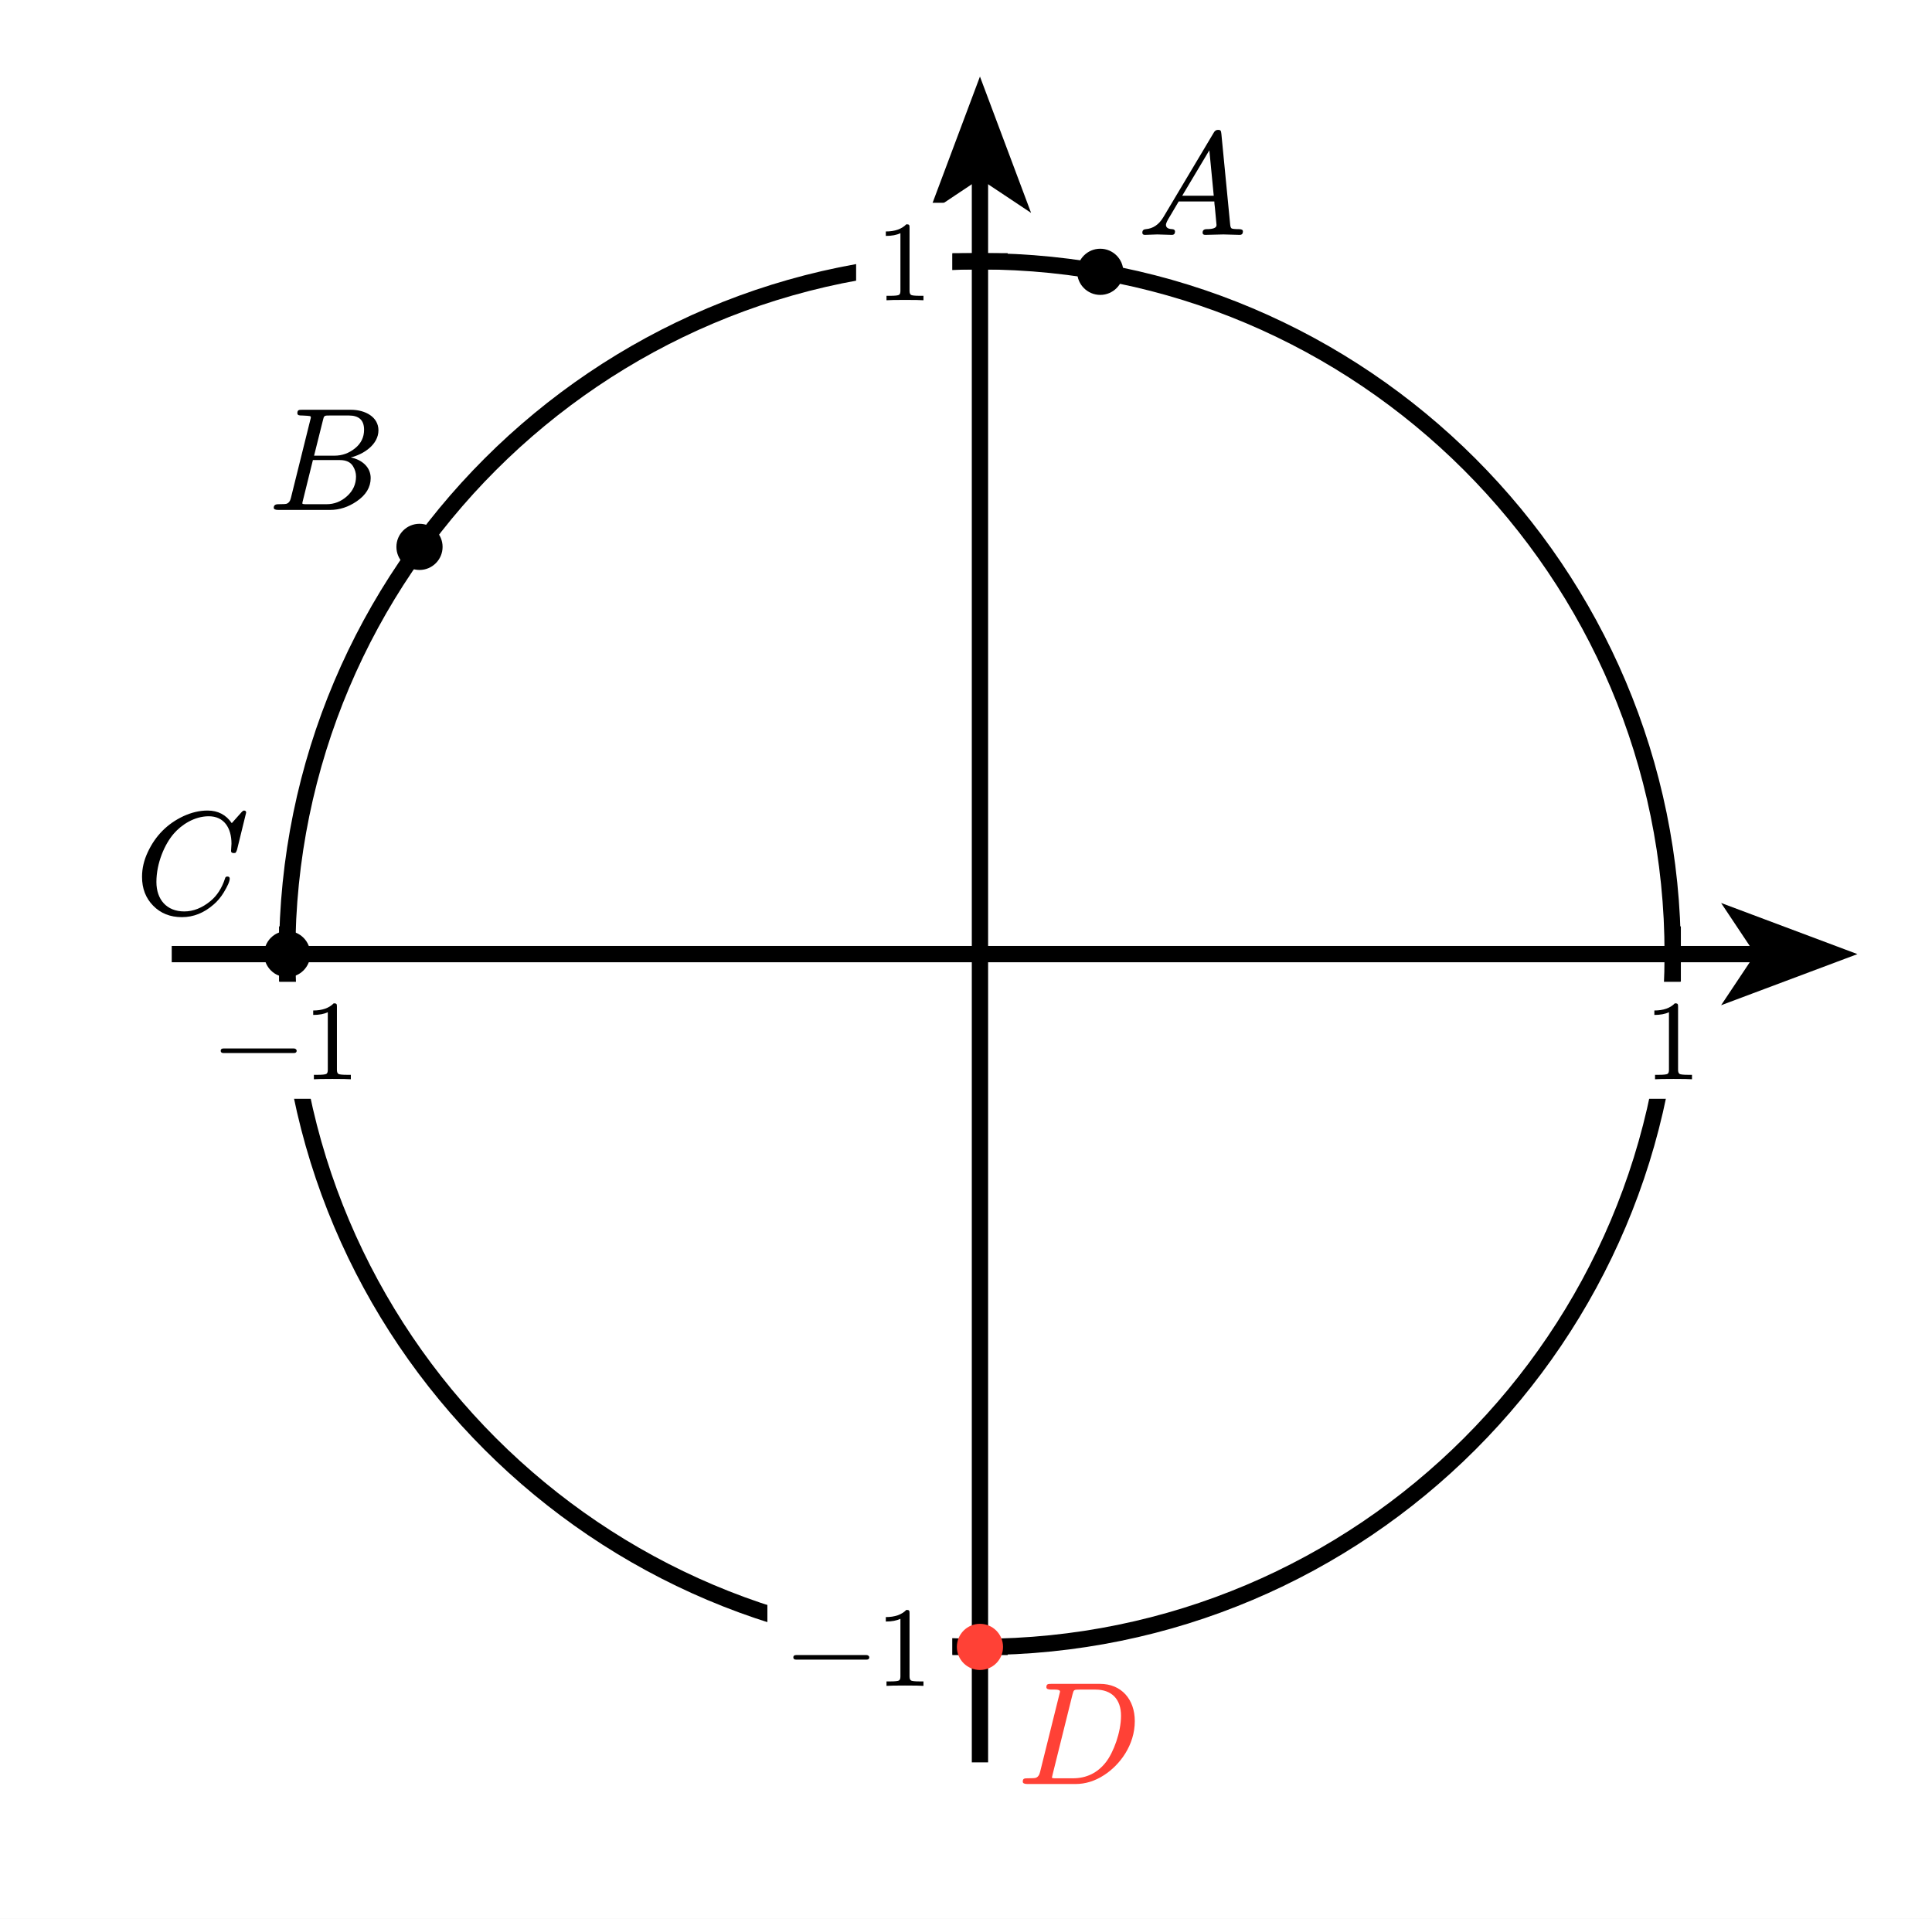
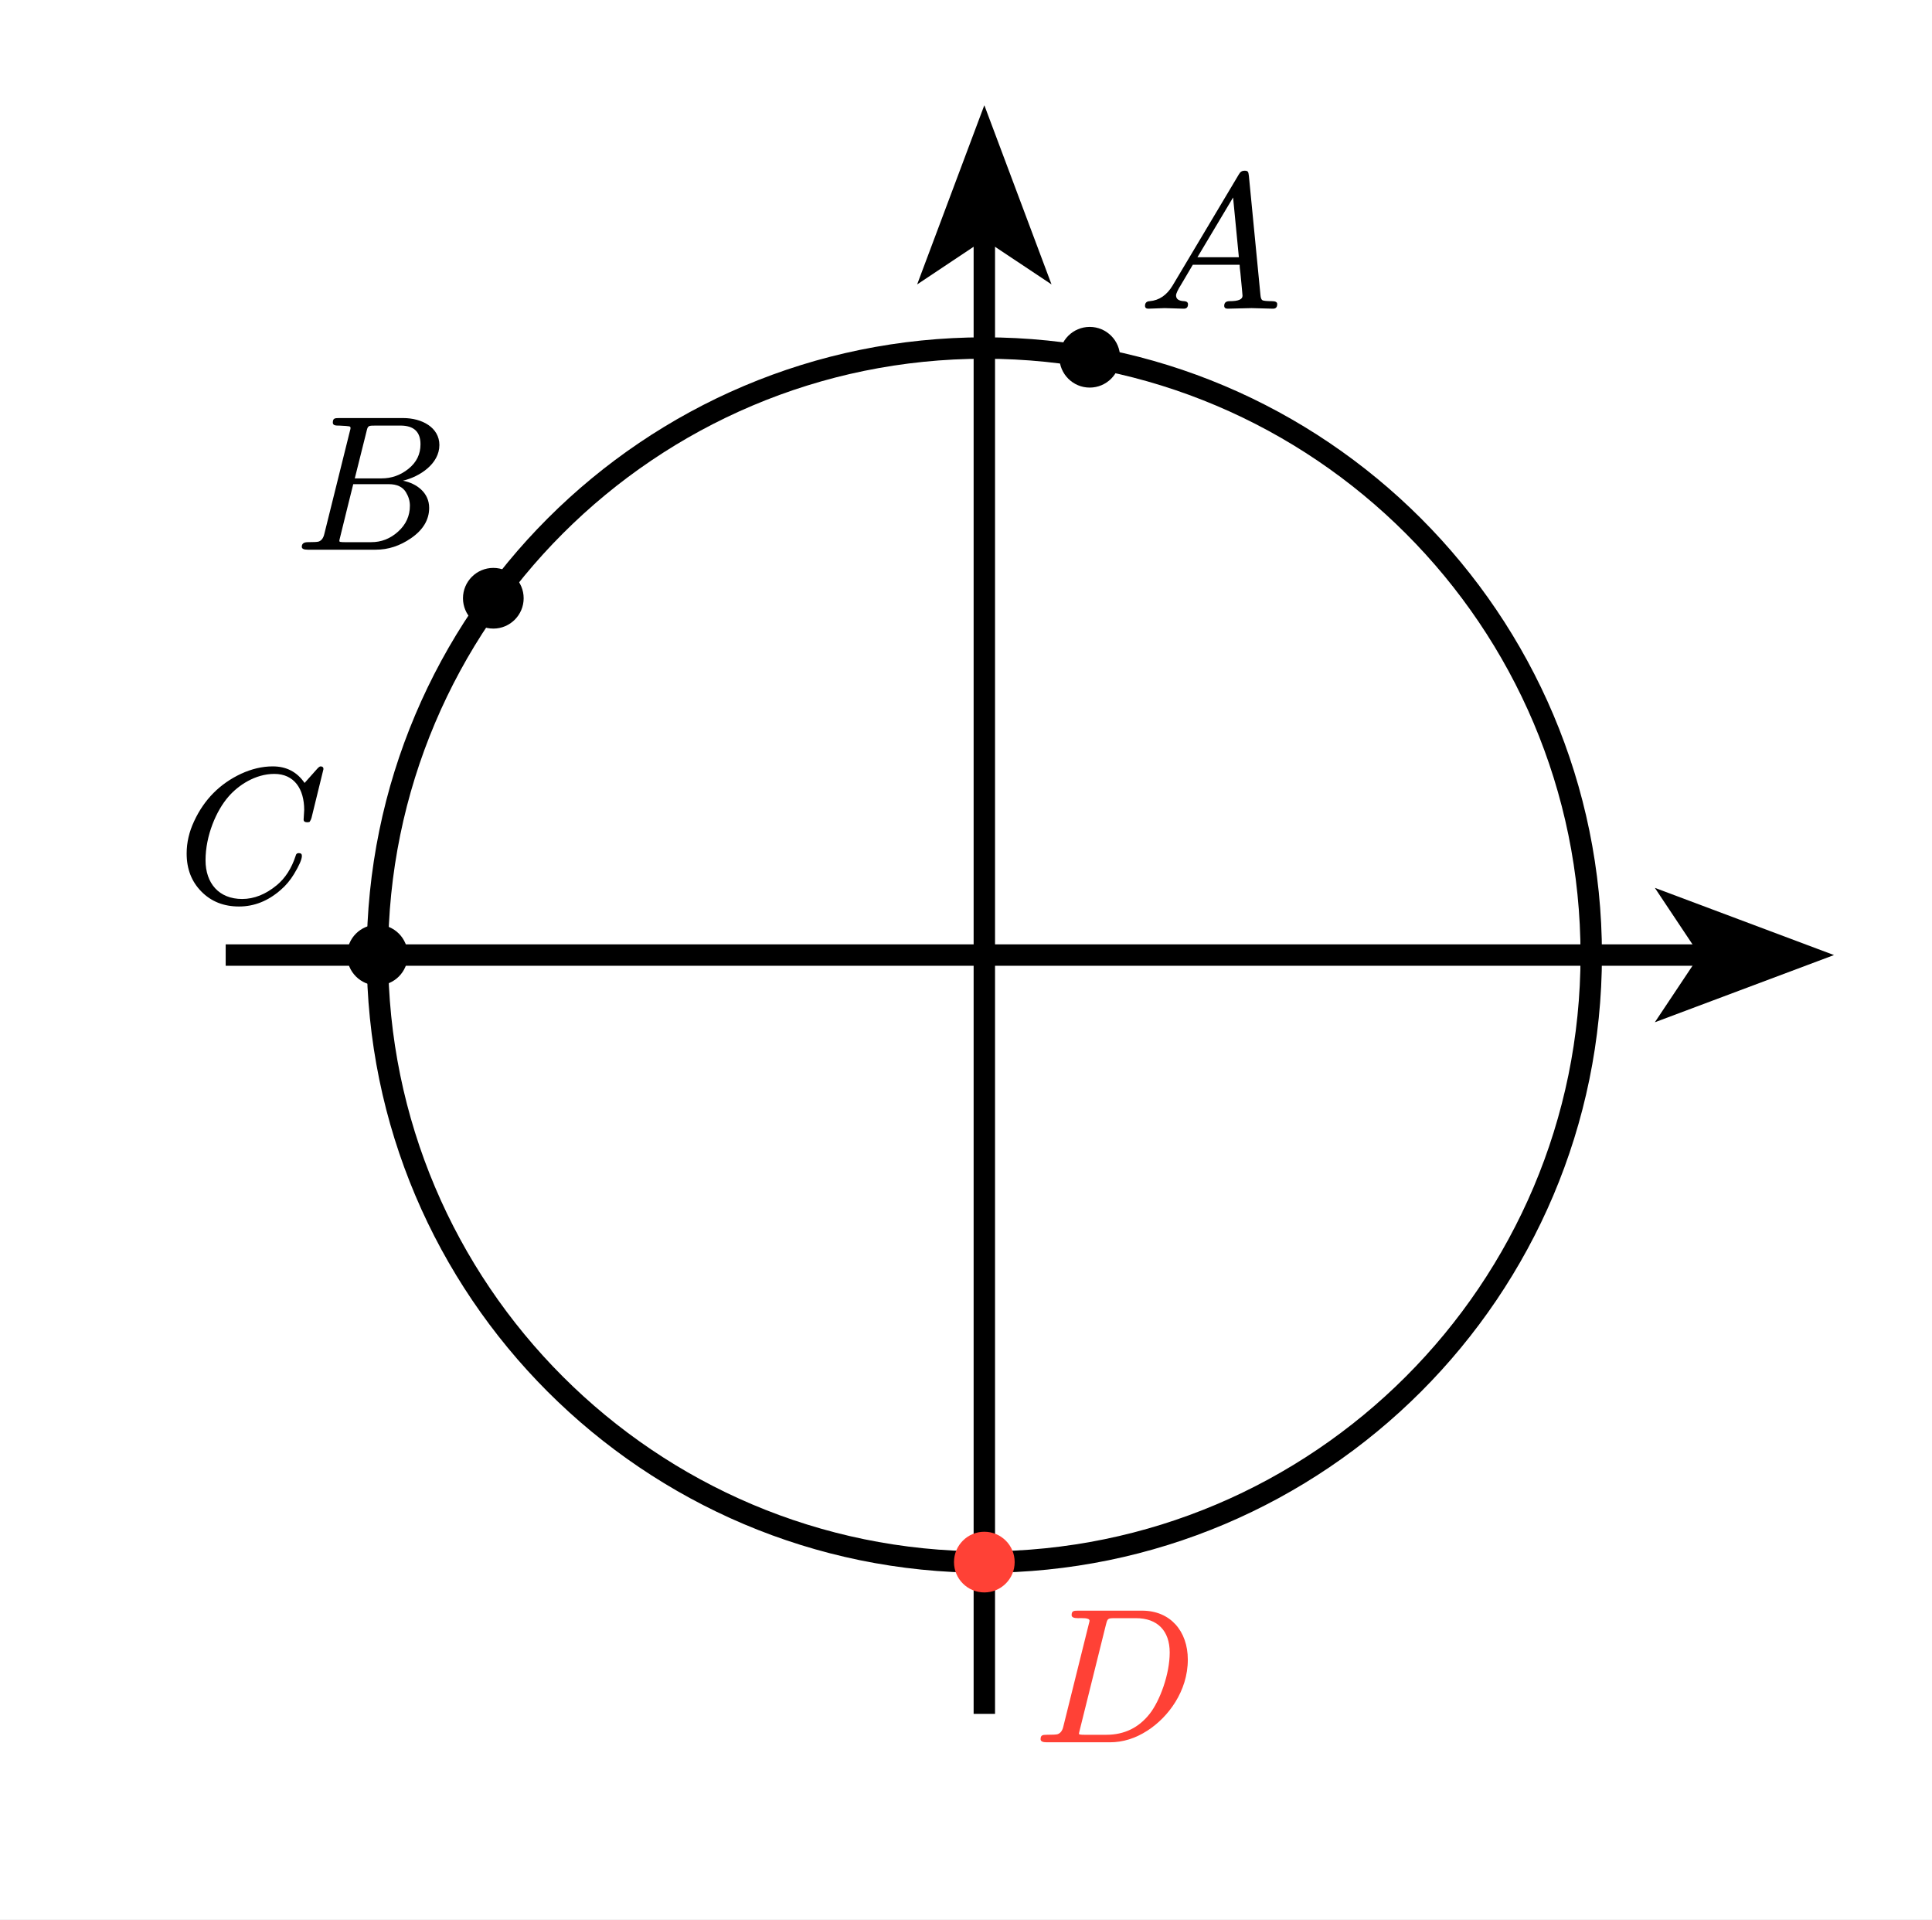
- <svg xmlns="http://www.w3.org/2000/svg" xmlns:xlink="http://www.w3.org/1999/xlink" viewBox="0 0 118.581 117.758" width="118.581pt" height="117.758pt">
-   <path fill="#ffffff" fill-rule="nonzero" d="M 0 0v 117.758h 118.581v -117.758Z " />
+ <svg xmlns="http://www.w3.org/2000/svg" xmlns:xlink="http://www.w3.org/1999/xlink" viewBox="0 0 90.235 89.627" width="90.235pt" height="89.627pt">
+   <path fill="#ffffff" fill-rule="nonzero" d="M 0 0v 89.627h 90.235v -89.627Z " />
  <g transform="translate(6 6)">
-     <path fill="none" stroke="#000000" stroke-width="1" stroke-linecap="butt" stroke-linejoin="miter" stroke-miterlimit="4" transform="translate(4.540819 52.55615)" d="M 0 0m 0 0h 97.789" />
-     <path fill="#000000" fill-rule="nonzero" stroke="#000000" stroke-width="1" stroke-linecap="butt" stroke-linejoin="miter" stroke-miterlimit="4" stroke-dashoffset="0" stroke-dasharray="" transform="translate(100.9121 50.43016)" d="M 0 0m 5.669 2.126l -5.669 -2.126l 1.417 2.126l -1.417 2.126l 5.669 -2.126Z " />
-     <path fill="none" stroke="#000000" stroke-width="1" stroke-linecap="butt" stroke-linejoin="miter" stroke-miterlimit="4" transform="translate(54.14712 4.37385)" d="M 0 0m 0 97.789v -97.789" />
-     <path fill="#000000" fill-rule="nonzero" stroke="#000000" stroke-width="1" stroke-linecap="butt" stroke-linejoin="miter" stroke-miterlimit="4" stroke-dashoffset="0" stroke-dasharray="" transform="translate(52.02113 0.1218815)" d="M 0 0m 2.126 0l -2.126 5.669l 2.126 -1.417l 2.126 1.417l -2.126 -5.669Z " />
-     <path fill="none" stroke="#000000" stroke-width="1" stroke-linecap="butt" stroke-linejoin="miter" stroke-miterlimit="4" transform="translate(11.62743 10.03646)" d="M 0 0m 42.52 0c -23.462 0 -42.52 19.058 -42.52 42.52c 0 23.462 19.058 42.52 42.52 42.52c 23.462 0 42.52 -19.058 42.52 -42.52c 0 -23.462 -19.058 -42.52 -42.52 -42.52Z " />
-     <path fill="none" stroke="#000000" stroke-width="1" stroke-linecap="butt" stroke-linejoin="miter" stroke-miterlimit="4" transform="translate(96.6668 50.85536)" d="M 0 0m 0 3.402v -3.402" />
-     <path fill="none" stroke="#000000" stroke-width="1" stroke-linecap="butt" stroke-linejoin="miter" stroke-miterlimit="4" transform="translate(52.44633 10.03646)" d="M 0 0m 0 0h 3.402" />
-     <path fill="none" stroke="#000000" stroke-width="1" stroke-linecap="butt" stroke-linejoin="miter" stroke-miterlimit="4" transform="translate(11.62743 50.85536)" d="M 0 0m 0 3.402v -3.402" />
-     <path fill="none" stroke="#000000" stroke-width="1" stroke-linecap="butt" stroke-linejoin="miter" stroke-miterlimit="4" transform="translate(52.44633 95.07583)" d="M 0 0h 3.402" />
-     <path fill="none" transform="translate(92.01602 52.55615)" d="M 0 0m 0 0h 9.302v 10.583h -9.302v -10.583Z " />
-     <g transform="translate(92.01602 52.55615)">
-       <g transform="translate(1.700787 1.700787)">
-         <path fill="#ffffff" fill-rule="nonzero" d="M 0 0v 7.181h 5.9v -7.181Z " />
-         <g transform="matrix(1 0 0 -1 1.2 5.981)">
-           <use xlink:href="#gB216BB1B0EA080AA2B4C66AB32F8ECAE" x="0" y="0" fill="#000000" fill-rule="nonzero" />
-         </g>
-       </g>
-     </g>
-     <path fill="none" transform="translate(4.253646 52.55615)" d="M 0 0m 0 0h 14.748v 10.583h -14.748v -10.583Z " />
-     <g transform="translate(4.253646 52.55615)">
-       <g transform="translate(1.700787 1.700787)">
-         <path fill="#ffffff" fill-rule="nonzero" d="M 0 0v 7.181h 11.346v -7.181Z " />
-         <g transform="matrix(1 0 0 -1 1.2 5.981)">
-           <use xlink:href="#g40B6DE427AD26DA06F0DCAD6C029FCC4" x="0" y="0" fill="#000000" fill-rule="nonzero" />
-         </g>
-         <g transform="matrix(1 0 0 -1 6.646 5.981)">
-           <use xlink:href="#gB216BB1B0EA080AA2B4C66AB32F8ECAE" x="0" y="0" fill="#000000" fill-rule="nonzero" />
-         </g>
-       </g>
-     </g>
-     <path fill="none" transform="translate(44.84554 4.745176)" d="M 0 0m 0 0h 9.302v 10.583h -9.302v -10.583Z " />
-     <g transform="translate(44.84554 4.745176)">
-       <g transform="translate(1.700787 1.700787)">
-         <path fill="#ffffff" fill-rule="nonzero" d="M 0 0v 7.181h 5.9v -7.181Z " />
-         <g transform="matrix(1 0 0 -1 1.2 5.981)">
-           <use xlink:href="#gB216BB1B0EA080AA2B4C66AB32F8ECAE" x="0" y="0" fill="#000000" fill-rule="nonzero" />
-         </g>
-       </g>
-     </g>
-     <path fill="none" transform="translate(39.39954 89.78455)" d="M 0 0h 14.748v 10.583h -14.748v -10.583Z " />
-     <g transform="translate(39.39954 89.78455)">
-       <g transform="translate(1.700787 1.700787)">
-         <path fill="#ffffff" fill-rule="nonzero" d="M 0 0v 7.181h 11.346v -7.181Z " />
-         <g transform="matrix(1 0 0 -1 1.2 5.981)">
-           <use xlink:href="#g40B6DE427AD26DA06F0DCAD6C029FCC4" x="0" y="0" fill="#000000" fill-rule="nonzero" />
-         </g>
-         <g transform="matrix(1 0 0 -1 6.646 5.981)">
-           <use xlink:href="#gB216BB1B0EA080AA2B4C66AB32F8ECAE" x="0" y="0" fill="#000000" fill-rule="nonzero" />
-         </g>
-       </g>
-     </g>
-     <path fill="#000000" fill-rule="nonzero" transform="translate(60.11326 9.26511)" d="M 0 0m 1.417 0c -0.782 0 -1.417 0.635 -1.417 1.417c 0 0.782 0.635 1.417 1.417 1.417c 0.782 0 1.417 -0.635 1.417 -1.417c 0 -0.782 -0.635 -1.417 -1.417 -1.417Z " />
-     <path fill="none" transform="translate(61.53058)" d="M 0 0m 0 0h 11.285v 10.682h -11.285v -10.682Z " />
-     <g transform="translate(61.53058 0)">
+     <path fill="none" stroke="#000000" stroke-width="1" stroke-linecap="butt" stroke-linejoin="miter" stroke-miterlimit="4" transform="translate(4.540819 38.59824)" d="M 0 0m 0 0h 69.442" />
+     <path fill="#000000" fill-rule="nonzero" stroke="#000000" stroke-width="1" stroke-linecap="butt" stroke-linejoin="miter" stroke-miterlimit="4" stroke-dashoffset="0" stroke-dasharray="" transform="translate(72.56564 36.47226)" d="M 0 0m 5.669 2.126l -5.669 -2.126l 1.417 2.126l -1.417 2.126l 5.669 -2.126Z " />
+     <path fill="none" stroke="#000000" stroke-width="1" stroke-linecap="butt" stroke-linejoin="miter" stroke-miterlimit="4" transform="translate(39.97389 4.589173)" d="M 0 0m 0 69.442v -69.442" />
+     <path fill="#000000" fill-rule="nonzero" stroke="#000000" stroke-width="1" stroke-linecap="butt" stroke-linejoin="miter" stroke-miterlimit="4" stroke-dashoffset="0" stroke-dasharray="" transform="translate(37.84791 0.3372046)" d="M 0 0m 2.126 0l -2.126 5.669l 2.126 -1.417l 2.126 1.417l -2.126 -5.669Z " />
+     <path fill="none" stroke="#000000" stroke-width="1" stroke-linecap="butt" stroke-linejoin="miter" stroke-miterlimit="4" transform="translate(11.62743 10.25179)" d="M 0 0m 28.346 0c -15.641 0 -28.346 12.705 -28.346 28.346c 0 15.641 12.705 28.346 28.346 28.346c 15.641 0 28.346 -12.705 28.346 -28.346c 0 -15.641 -12.705 -28.346 -28.346 -28.346Z " />
+     <path fill="#000000" fill-rule="nonzero" transform="translate(43.47888 9.26511)" d="M 0 0m 1.417 0c -0.782 0 -1.417 0.635 -1.417 1.417c 0 0.782 0.635 1.417 1.417 1.417c 0.782 0 1.417 -0.635 1.417 -1.417c 0 -0.782 -0.635 -1.417 -1.417 -1.417Z " />
+     <path fill="none" transform="translate(44.8962)" d="M 0 0m 0 0h 11.285v 10.682h -11.285v -10.682Z " />
+     <g transform="translate(44.8962 0)">
      <g transform="matrix(1 0 0 -1 2.267717 8.414717)">
        <use xlink:href="#gF621B97362565FBD9CE1BD70B62EB017" x="0" y="0" fill="#000000" fill-rule="nonzero" />
      </g>
    </g>
-     <path fill="#000000" fill-rule="nonzero" transform="translate(18.33065 26.14638)" d="M 0 0m 1.417 0c -0.782 0 -1.417 0.635 -1.417 1.417c 0 0.782 0.635 1.417 1.417 1.417c 0.782 0 1.417 -0.635 1.417 -1.417c 0 -0.782 -0.635 -1.417 -1.417 -1.417Z " />
-     <path fill="none" transform="translate(8.156537 16.88127)" d="M 0 0m 0 0h 11.591v 10.682h -11.591v -10.682Z " />
-     <g transform="translate(8.156537 16.88127)">
+     <path fill="#000000" fill-rule="nonzero" transform="translate(15.6238 20.51929)" d="M 0 0m 1.417 0c -0.782 0 -1.417 0.635 -1.417 1.417c 0 0.782 0.635 1.417 1.417 1.417c 0.782 0 1.417 -0.635 1.417 -1.417c 0 -0.782 -0.635 -1.417 -1.417 -1.417Z " />
+     <path fill="none" transform="translate(5.449691 11.25418)" d="M 0 0m 0 0h 11.591v 10.682h -11.591v -10.682Z " />
+     <g transform="translate(5.449691 11.25418)">
      <g transform="matrix(1 0 0 -1 2.267717 8.414717)">
        <use xlink:href="#g38FEBF4D5BDB74213E742FACAF59DA0C" x="0" y="0" fill="#000000" fill-rule="nonzero" />
      </g>
    </g>
-     <path fill="#000000" fill-rule="nonzero" transform="translate(10.21011 51.13883)" d="M 0 0m 1.417 0c -0.782 0 -1.417 0.635 -1.417 1.417c 0 0.782 0.635 1.417 1.417 1.417c 0.782 0 1.417 -0.635 1.417 -1.417c 0 -0.782 -0.635 -1.417 -1.417 -1.417Z " />
-     <path fill="none" transform="translate(0 41.67572)" d="M 0 0m 0 0h 11.627v 10.88h -11.627v -10.88Z " />
-     <g transform="translate(0 41.67572)">
+     <path fill="#000000" fill-rule="nonzero" transform="translate(10.21011 37.18092)" d="M 0 0m 1.417 0c -0.782 0 -1.417 0.635 -1.417 1.417c 0 0.782 0.635 1.417 1.417 1.417c 0.782 0 1.417 -0.635 1.417 -1.417c 0 -0.782 -0.635 -1.417 -1.417 -1.417Z " />
+     <path fill="none" transform="translate(0 27.71781)" d="M 0 0m 0 0h 11.627v 10.88h -11.627v -10.88Z " />
+     <g transform="translate(0 27.71781)">
      <g transform="matrix(1 0 0 -1 2.267717 8.414717)">
        <use xlink:href="#g4E30F705D2ED340276861A343CBE3C10" x="0" y="0" fill="#000000" fill-rule="nonzero" />
      </g>
    </g>
-     <path fill="#ff4136" fill-rule="nonzero" transform="translate(52.7298 93.65851)" d="M 0 0m 1.417 0c -0.782 0 -1.417 0.635 -1.417 1.417c 0 0.782 0.635 1.417 1.417 1.417c 0.782 0 1.417 -0.635 1.417 -1.417c 0 -0.782 -0.635 -1.417 -1.417 -1.417Z " />
-     <path fill="none" transform="translate(54.14712 95.07583)" d="M 0 0h 12.023v 10.682h -12.023v -10.682Z " />
-     <g transform="translate(54.14712 95.07583)">
+     <path fill="#ff4136" fill-rule="nonzero" transform="translate(38.55657 65.52738)" d="M 0 0m 1.417 0c -0.782 0 -1.417 0.635 -1.417 1.417c 0 0.782 0.635 1.417 1.417 1.417c 0.782 0 1.417 -0.635 1.417 -1.417c 0 -0.782 -0.635 -1.417 -1.417 -1.417Z " />
+     <path fill="none" transform="translate(39.97389 66.9447)" d="M 0 0m 0 0h 12.023v 10.682h -12.023v -10.682Z " />
+     <g transform="translate(39.97389 66.9447)">
      <g transform="matrix(1 0 0 -1 2.267717 8.414717)">
        <use xlink:href="#gCDA81E69D1B4FCBAB8E44B0131293CBD" x="0" y="0" fill="#ff4136" fill-rule="nonzero" />
      </g>
    </g>
  </g>
  <defs>
-     <symbol id="gB216BB1B0EA080AA2B4C66AB32F8ECAE" overflow="visible">
-       <path d="M 0 0m 1.883 4.662c -0.287 -0.294 -0.707 -0.441 -1.26 -0.441v -0.273c 0.364 0 0.665 0.056 0.896 0.168v -3.542c 0 -0.126 -0.028 -0.21 -0.091 -0.245c -0.063 -0.035 -0.238 -0.056 -0.518 -0.056h -0.245v -0.273c 0.175 0.014 0.553 0.021 1.134 0.021c 0.581 0 0.959 -0.007 1.134 -0.021v 0.273h -0.245c -0.287 0 -0.462 0.021 -0.518 0.056c -0.056 0.035 -0.091 0.119 -0.091 0.245v 3.878c 0 0.168 -0.014 0.21 -0.196 0.21Z " />
-     </symbol>
-     <symbol id="g40B6DE427AD26DA06F0DCAD6C029FCC4" overflow="visible">
-       <path d="M 0 0m 4.886 1.89h -4.326c -0.112 0 -0.168 -0.049 -0.168 -0.14c 0 -0.091 0.056 -0.14 0.168 -0.14h 4.326c 0.112 0 0.168 0.049 0.168 0.14c 0 0.084 -0.084 0.14 -0.168 0.14Z " />
-     </symbol>
    <symbol id="gF621B97362565FBD9CE1BD70B62EB017" overflow="visible">
      <path d="M 0 0m 1.233 0.027c 0.162 0 0.72 -0.027 0.891 -0.027c 0.135 0 0.198 0.072 0.198 0.207c 0 0.081 -0.054 0.135 -0.171 0.144c -0.261 0.009 -0.387 0.099 -0.387 0.27c 0 0.081 0.081 0.261 0.252 0.531c 0.243 0.405 0.414 0.702 0.531 0.9h 2.187c 0 -0.063 0.009 -0.189 0.036 -0.387c 0.063 -0.657 0.099 -1.017 0.099 -1.062c 0 -0.171 -0.198 -0.252 -0.603 -0.252c -0.171 0 -0.252 -0.072 -0.252 -0.216c 0 -0.09 0.054 -0.135 0.162 -0.135c 0.216 0 0.9 0.027 1.116 0.027c 0.18 0 0.819 -0.027 0.999 -0.027c 0.135 0 0.198 0.072 0.198 0.216c 0 0.09 -0.081 0.135 -0.243 0.135c -0.252 0 -0.405 0.018 -0.45 0.045c -0.045 0.027 -0.081 0.108 -0.09 0.243l -0.54 5.562c -0.027 0.171 -0.018 0.243 -0.207 0.243c -0.108 0 -0.198 -0.054 -0.261 -0.171l -3.096 -5.193c -0.27 -0.45 -0.63 -0.693 -1.071 -0.729c -0.144 -0.009 -0.216 -0.081 -0.216 -0.216c 0 -0.09 0.054 -0.135 0.153 -0.135c 0.144 0 0.621 0.027 0.765 0.027Z m 3.195 5.166l 0.27 -2.79h -1.935Z " />
    </symbol>
    <symbol id="g38FEBF4D5BDB74213E742FACAF59DA0C" overflow="visible">
      <path d="M 0 0m 6.804 4.887c 0 0.819 -0.81 1.26 -1.692 1.26h -2.988c -0.207 0 -0.297 -0.009 -0.297 -0.216c 0 -0.144 0.18 -0.135 0.288 -0.135c 0.27 -0.009 0.432 -0.027 0.477 -0.036c 0.045 -0.009 0.063 -0.036 0.063 -0.081c 0 -0.018 -0.009 -0.072 -0.036 -0.162l -1.188 -4.779c -0.045 -0.198 -0.135 -0.315 -0.27 -0.36c -0.063 -0.018 -0.225 -0.027 -0.504 -0.027c -0.189 0 -0.279 -0.072 -0.279 -0.216c 0 -0.09 0.09 -0.135 0.279 -0.135h 3.177c 0.585 0 1.125 0.18 1.638 0.531c 0.567 0.387 0.855 0.864 0.855 1.422c 0 0.711 -0.585 1.143 -1.224 1.269c 0.792 0.189 1.701 0.792 1.701 1.665Z m -1.818 0.909c 0.621 0 0.936 -0.288 0.936 -0.873c 0 -0.459 -0.18 -0.837 -0.558 -1.143c -0.378 -0.306 -0.801 -0.45 -1.26 -0.45h -1.251l 0.54 2.16c 0.072 0.306 0.072 0.306 0.45 0.306Z m 0.252 -3.105c 0.126 -0.207 0.189 -0.414 0.189 -0.639c 0 -0.468 -0.18 -0.873 -0.549 -1.206c -0.369 -0.333 -0.783 -0.495 -1.26 -0.495h -1.215c -0.09 0 -0.153 0 -0.189 0.009c -0.054 0 -0.081 0.018 -0.081 0.045c 0 0.009 0 0.036 0.009 0.072c 0.279 1.143 0.495 2.007 0.639 2.583h 1.656c 0.387 0 0.648 -0.126 0.801 -0.369Z " />
    </symbol>
    <symbol id="g4E30F705D2ED340276861A343CBE3C10" overflow="visible">
      <path d="M 0 0m 1.332 1.962c 0 1.152 0.504 2.322 1.071 2.97c 0.459 0.531 1.251 1.062 2.142 1.062c 0.936 0 1.395 -0.711 1.395 -1.683c 0 -0.081 -0.027 -0.369 -0.027 -0.45c 0 -0.081 0.054 -0.126 0.171 -0.126c 0.045 0 0.081 0.009 0.108 0.018c 0.045 0.063 0.072 0.126 0.09 0.189l 0.558 2.277c 0 0.081 -0.045 0.126 -0.135 0.126c -0.036 0 -0.09 -0.036 -0.162 -0.117l -0.585 -0.657c -0.351 0.513 -0.846 0.774 -1.485 0.774c -0.495 0 -0.981 -0.117 -1.476 -0.342c -0.999 -0.468 -1.728 -1.206 -2.196 -2.214c -0.234 -0.495 -0.351 -0.999 -0.351 -1.512c 0 -0.72 0.225 -1.305 0.684 -1.773c 0.459 -0.468 1.044 -0.702 1.764 -0.702c 0.711 0 1.359 0.261 1.944 0.774c 0.243 0.207 0.45 0.459 0.621 0.738c 0.243 0.405 0.369 0.684 0.369 0.855c 0 0.081 -0.045 0.126 -0.144 0.126c -0.081 0 -0.126 -0.036 -0.144 -0.117c -0.189 -0.585 -0.486 -1.053 -0.891 -1.386c -0.513 -0.423 -1.053 -0.639 -1.611 -0.639c -1.08 0 -1.71 0.729 -1.71 1.809Z " />
    </symbol>
    <symbol id="gCDA81E69D1B4FCBAB8E44B0131293CBD" overflow="visible">
      <path d="M 0 0m 5.103 6.147h -2.988c -0.207 0 -0.306 -0.009 -0.306 -0.207c 0 -0.099 0.099 -0.144 0.297 -0.144c 0.18 0 0.54 0.027 0.54 -0.117c 0 -0.018 -0.009 -0.072 -0.036 -0.162l -1.188 -4.779c -0.045 -0.198 -0.135 -0.315 -0.27 -0.36c -0.063 -0.018 -0.225 -0.027 -0.504 -0.027c -0.198 0 -0.288 -0.018 -0.288 -0.207c 0 -0.099 0.099 -0.144 0.288 -0.144h 2.943c 0.612 0 1.197 0.18 1.764 0.549c 0.963 0.621 1.881 1.836 1.881 3.312c 0 1.332 -0.819 2.286 -2.133 2.286Z m 1.287 -1.953c 0 -1.017 -0.459 -2.25 -0.927 -2.853c -0.513 -0.657 -1.188 -0.99 -2.034 -0.99h -0.999c -0.099 0 -0.162 0 -0.198 0.009c -0.054 0 -0.081 0.018 -0.081 0.045c 0 0.018 0.018 0.081 0.045 0.198l 1.215 4.887c 0.081 0.297 0.072 0.306 0.45 0.306h 0.954c 1.008 0 1.575 -0.594 1.575 -1.602Z " />
    </symbol>
  </defs>
</svg>
